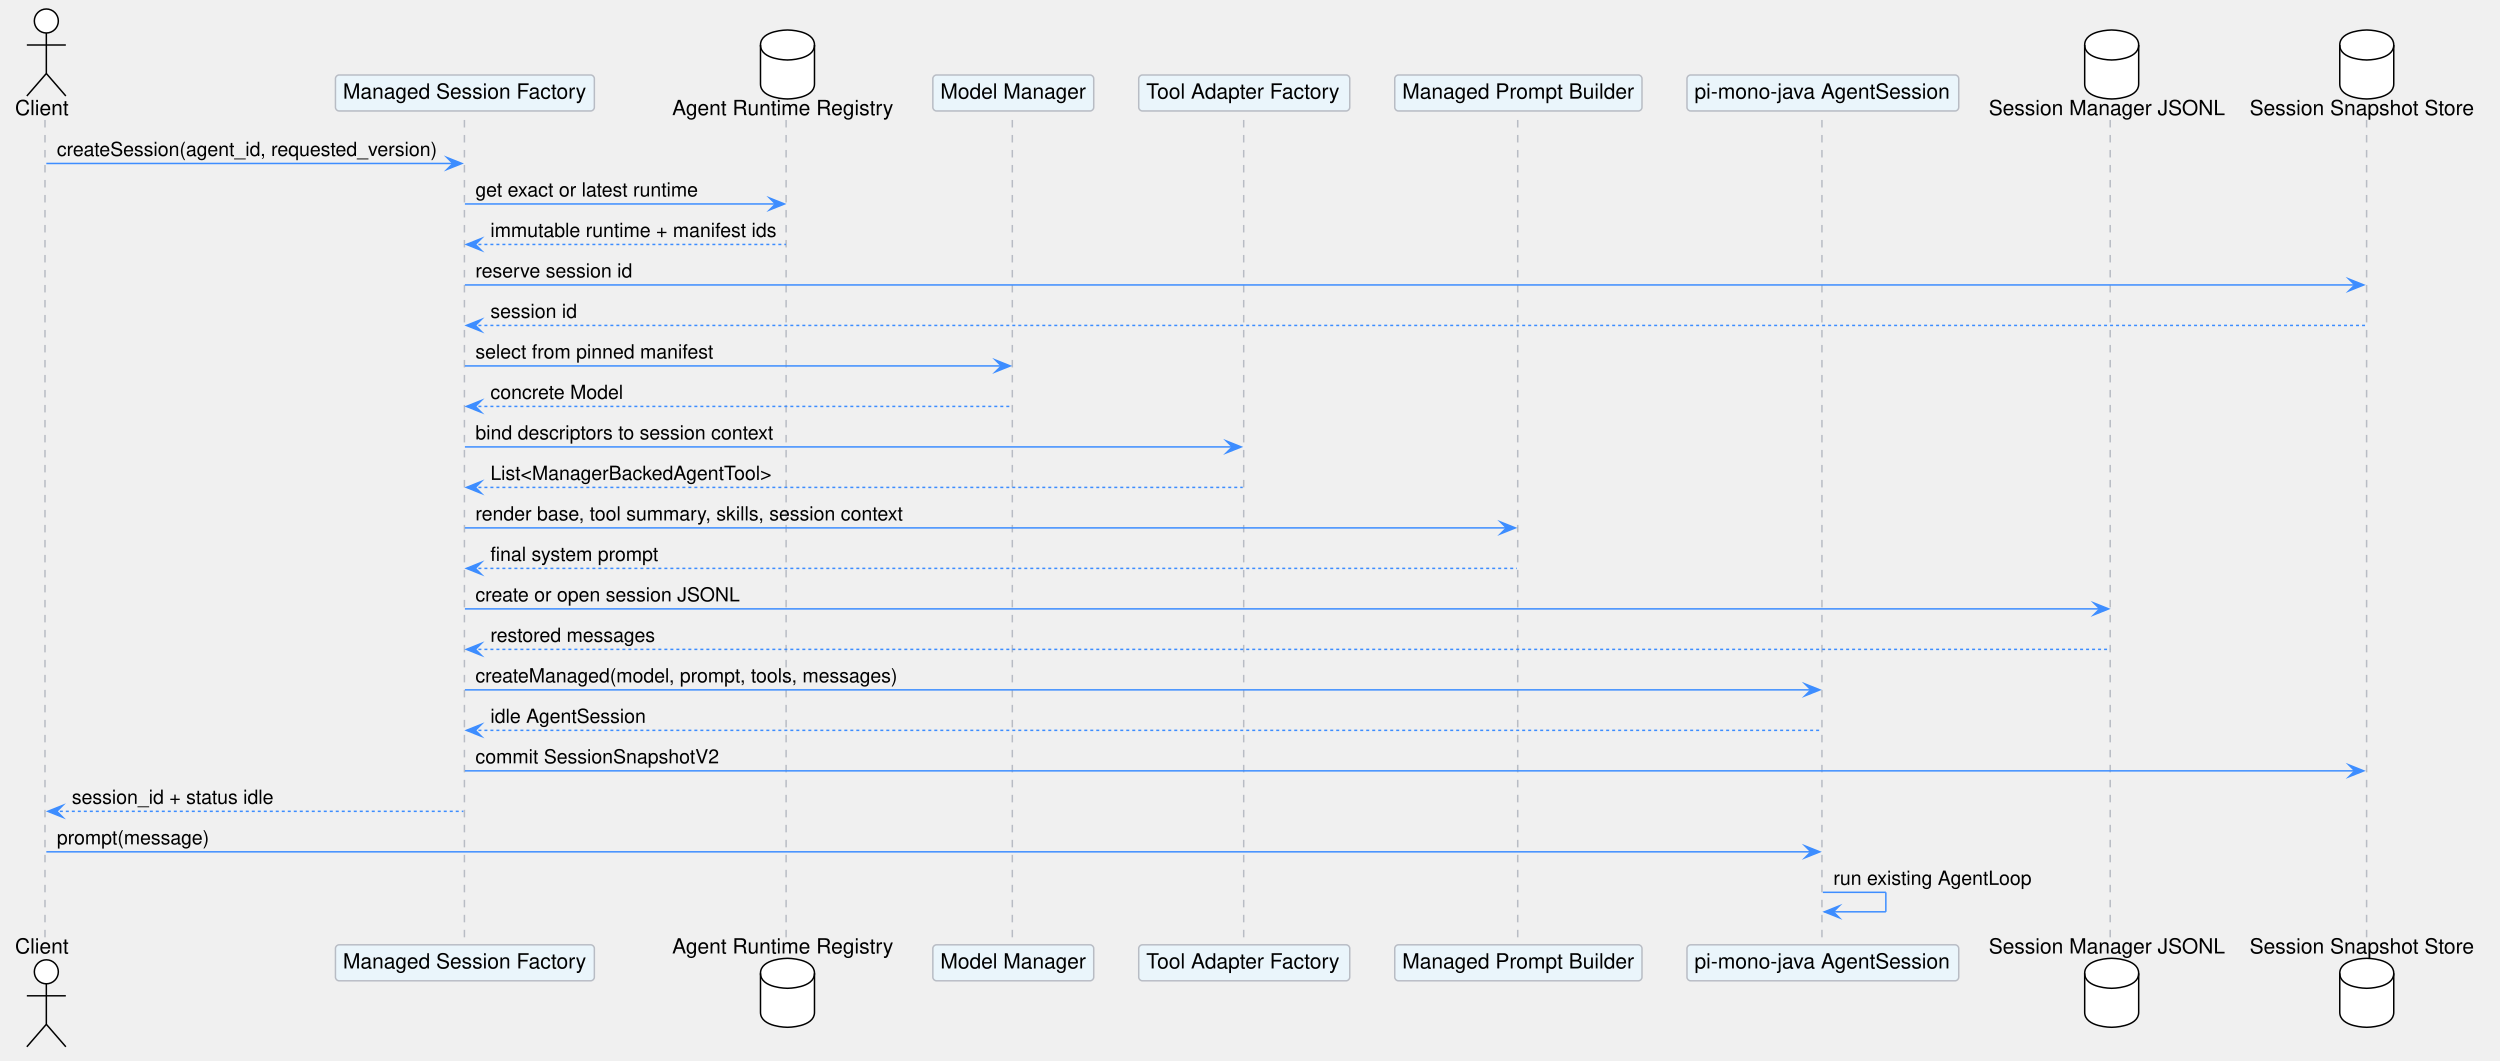
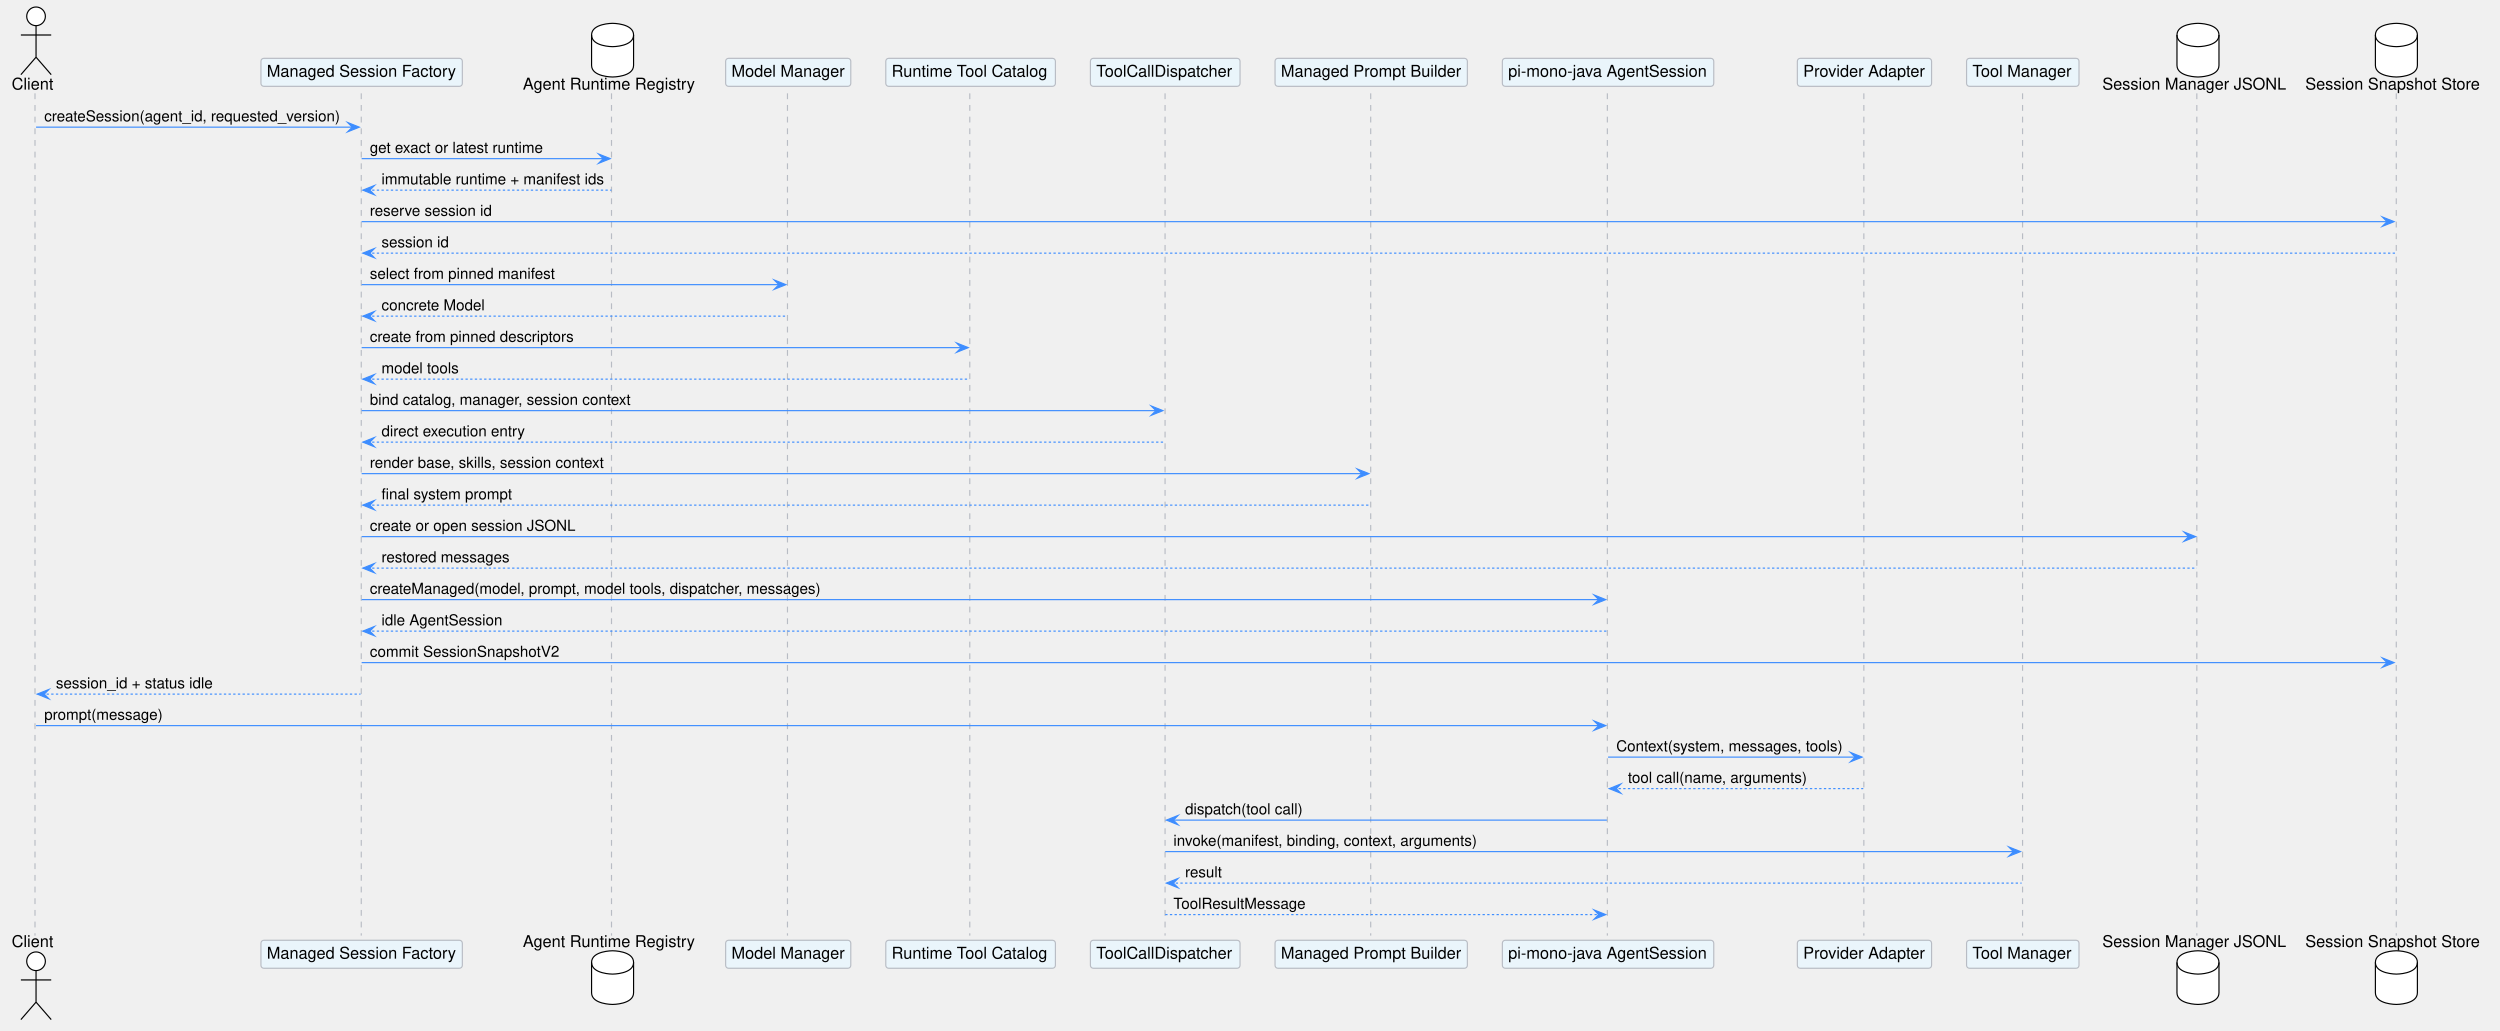
- <svg xmlns="http://www.w3.org/2000/svg" contentStyleType="text/css" data-diagram-type="SEQUENCE" height="707px" preserveAspectRatio="none" style="width:1667px;height:707px;background:#FFFFFF;" version="1.1" viewBox="0 0 1667 707" width="1667px" zoomAndPan="magnify">
+ <svg xmlns="http://www.w3.org/2000/svg" contentStyleType="text/css" data-diagram-type="SEQUENCE" height="883px" preserveAspectRatio="none" style="width:2143px;height:883px;background:#FFFFFF;" version="1.1" viewBox="0 0 2143 883" width="2143px" zoomAndPan="magnify">
  <defs />
  <g>
-     <g class="participant-lifeline" data-entity-uid="part1" data-qualified-name="Client" data-source-line="168" id="part1-lifeline">
-       <g>
-         <rect fill="#000000" fill-opacity="0" height="546" width="8" x="26.896" y="80" />
-         <line style="stroke:#B8BCC4;stroke-width:1;stroke-dasharray:5,5;" x1="30" x2="30" y1="80" y2="626" />
-       </g>
-     </g>
-     <g class="participant-lifeline" data-entity-uid="part2" data-qualified-name="Factory" data-source-line="169" id="part2-lifeline">
-       <g>
-         <rect fill="#000000" fill-opacity="0" height="546" width="8" x="305.996" y="80" />
-         <line style="stroke:#B8BCC4;stroke-width:1;stroke-dasharray:5,5;" x1="309.676" x2="309.676" y1="80" y2="626" />
-       </g>
-     </g>
-     <g class="participant-lifeline" data-entity-uid="part3" data-qualified-name="Registry" data-source-line="170" id="part3-lifeline">
-       <g>
-         <rect fill="#000000" fill-opacity="0" height="546" width="8" x="521.099" y="80" />
-         <line style="stroke:#B8BCC4;stroke-width:1;stroke-dasharray:5,5;" x1="524.178" x2="524.178" y1="80" y2="626" />
-       </g>
-     </g>
-     <g class="participant-lifeline" data-entity-uid="part4" data-qualified-name="ModelManager" data-source-line="171" id="part4-lifeline">
-       <g>
-         <rect fill="#000000" fill-opacity="0" height="546" width="8" x="671.657" y="80" />
-         <line style="stroke:#B8BCC4;stroke-width:1;stroke-dasharray:5,5;" x1="675.019" x2="675.019" y1="80" y2="626" />
-       </g>
-     </g>
-     <g class="participant-lifeline" data-entity-uid="part5" data-qualified-name="ToolFactory" data-source-line="172" id="part5-lifeline">
-       <g>
-         <rect fill="#000000" fill-opacity="0" height="546" width="8" x="825.656" y="80" />
-         <line style="stroke:#B8BCC4;stroke-width:1;stroke-dasharray:5,5;" x1="829.294" x2="829.294" y1="80" y2="626" />
-       </g>
-     </g>
-     <g class="participant-lifeline" data-entity-uid="part6" data-qualified-name="Prompt" data-source-line="173" id="part6-lifeline">
-       <g>
-         <rect fill="#000000" fill-opacity="0" height="546" width="8" x="1008.449" y="80" />
-         <line style="stroke:#B8BCC4;stroke-width:1;stroke-dasharray:5,5;" x1="1012.018" x2="1012.018" y1="80" y2="626" />
-       </g>
-     </g>
-     <g class="participant-lifeline" data-entity-uid="part7" data-qualified-name="JavaSession" data-source-line="174" id="part7-lifeline">
-       <g>
-         <rect fill="#000000" fill-opacity="0" height="546" width="8" x="1211.482" y="80" />
-         <line style="stroke:#B8BCC4;stroke-width:1;stroke-dasharray:5,5;" x1="1214.879" x2="1214.879" y1="80" y2="626" />
-       </g>
-     </g>
-     <g class="participant-lifeline" data-entity-uid="part8" data-qualified-name="History" data-source-line="175" id="part8-lifeline">
-       <g>
-         <rect fill="#000000" fill-opacity="0" height="546" width="8" x="1404.068" y="80" />
-         <line style="stroke:#B8BCC4;stroke-width:1;stroke-dasharray:5,5;" x1="1407.085" x2="1407.085" y1="80" y2="626" />
-       </g>
-     </g>
-     <g class="participant-lifeline" data-entity-uid="part9" data-qualified-name="Store" data-source-line="176" id="part9-lifeline">
-       <g>
-         <rect fill="#000000" fill-opacity="0" height="546" width="8" x="1574.153" y="80" />
-         <line style="stroke:#B8BCC4;stroke-width:1;stroke-dasharray:5,5;" x1="1578.05" x2="1578.05" y1="80" y2="626" />
-       </g>
-     </g>
-     <g class="participant participant-head" data-entity-uid="part1" data-qualified-name="Client" data-source-line="168" id="part1-head">
+     <g class="participant-lifeline" data-entity-uid="part1" data-qualified-name="Client" data-source-line="181" id="part1-lifeline">
+       <g>
+         <rect fill="#000000" fill-opacity="0" height="722" width="8" x="26.896" y="80" />
+         <line style="stroke:#B8BCC4;stroke-width:1;stroke-dasharray:5,5;" x1="30" x2="30" y1="80" y2="802" />
+       </g>
+     </g>
+     <g class="participant-lifeline" data-entity-uid="part2" data-qualified-name="Factory" data-source-line="182" id="part2-lifeline">
+       <g>
+         <rect fill="#000000" fill-opacity="0" height="722" width="8" x="305.996" y="80" />
+         <line style="stroke:#B8BCC4;stroke-width:1;stroke-dasharray:5,5;" x1="309.676" x2="309.676" y1="80" y2="802" />
+       </g>
+     </g>
+     <g class="participant-lifeline" data-entity-uid="part3" data-qualified-name="Registry" data-source-line="183" id="part3-lifeline">
+       <g>
+         <rect fill="#000000" fill-opacity="0" height="722" width="8" x="521.099" y="80" />
+         <line style="stroke:#B8BCC4;stroke-width:1;stroke-dasharray:5,5;" x1="524.178" x2="524.178" y1="80" y2="802" />
+       </g>
+     </g>
+     <g class="participant-lifeline" data-entity-uid="part4" data-qualified-name="ModelManager" data-source-line="184" id="part4-lifeline">
+       <g>
+         <rect fill="#000000" fill-opacity="0" height="722" width="8" x="671.657" y="80" />
+         <line style="stroke:#B8BCC4;stroke-width:1;stroke-dasharray:5,5;" x1="675.019" x2="675.019" y1="80" y2="802" />
+       </g>
+     </g>
+     <g class="participant-lifeline" data-entity-uid="part5" data-qualified-name="ToolCatalog" data-source-line="185" id="part5-lifeline">
+       <g>
+         <rect fill="#000000" fill-opacity="0" height="722" width="8" x="827.994" y="80" />
+         <line style="stroke:#B8BCC4;stroke-width:1;stroke-dasharray:5,5;" x1="831.294" x2="831.294" y1="80" y2="802" />
+       </g>
+     </g>
+     <g class="participant-lifeline" data-entity-uid="part6" data-qualified-name="Dispatcher" data-source-line="186" id="part6-lifeline">
+       <g>
+         <rect fill="#000000" fill-opacity="0" height="722" width="8" x="994.828" y="80" />
+         <line style="stroke:#B8BCC4;stroke-width:1;stroke-dasharray:5,5;" x1="998.694" x2="998.694" y1="80" y2="802" />
+       </g>
+     </g>
+     <g class="participant-lifeline" data-entity-uid="part7" data-qualified-name="Prompt" data-source-line="187" id="part7-lifeline">
+       <g>
+         <rect fill="#000000" fill-opacity="0" height="722" width="8" x="1171.393" y="80" />
+         <line style="stroke:#B8BCC4;stroke-width:1;stroke-dasharray:5,5;" x1="1174.962" x2="1174.962" y1="80" y2="802" />
+       </g>
+     </g>
+     <g class="participant-lifeline" data-entity-uid="part8" data-qualified-name="JavaSession" data-source-line="188" id="part8-lifeline">
+       <g>
+         <rect fill="#000000" fill-opacity="0" height="722" width="8" x="1374.427" y="80" />
+         <line style="stroke:#B8BCC4;stroke-width:1;stroke-dasharray:5,5;" x1="1377.824" x2="1377.824" y1="80" y2="802" />
+       </g>
+     </g>
+     <g class="participant-lifeline" data-entity-uid="part9" data-qualified-name="Provider" data-source-line="189" id="part9-lifeline">
+       <g>
+         <rect fill="#000000" fill-opacity="0" height="722" width="8" x="1594.214" y="80" />
+         <line style="stroke:#B8BCC4;stroke-width:1;stroke-dasharray:5,5;" x1="1597.687" x2="1597.687" y1="80" y2="802" />
+       </g>
+     </g>
+     <g class="participant-lifeline" data-entity-uid="part10" data-qualified-name="ToolManager" data-source-line="190" id="part10-lifeline">
+       <g>
+         <rect fill="#000000" fill-opacity="0" height="722" width="8" x="1729.931" y="80" />
+         <line style="stroke:#B8BCC4;stroke-width:1;stroke-dasharray:5,5;" x1="1733.741" x2="1733.741" y1="80" y2="802" />
+       </g>
+     </g>
+     <g class="participant-lifeline" data-entity-uid="part11" data-qualified-name="History" data-source-line="191" id="part11-lifeline">
+       <g>
+         <rect fill="#000000" fill-opacity="0" height="722" width="8" x="1880.102" y="80" />
+         <line style="stroke:#B8BCC4;stroke-width:1;stroke-dasharray:5,5;" x1="1883.12" x2="1883.12" y1="80" y2="802" />
+       </g>
+     </g>
+     <g class="participant-lifeline" data-entity-uid="part12" data-qualified-name="Store" data-source-line="192" id="part12-lifeline">
+       <g>
+         <rect fill="#000000" fill-opacity="0" height="722" width="8" x="2050.188" y="80" />
+         <line style="stroke:#B8BCC4;stroke-width:1;stroke-dasharray:5,5;" x1="2054.085" x2="2054.085" y1="80" y2="802" />
+       </g>
+     </g>
+     <g class="participant participant-head" data-entity-uid="part1" data-qualified-name="Client" data-source-line="181" id="part1-head">
      <text fill="#000000" font-family="Helvetica" font-size="14" lengthAdjust="spacing" textLength="35.793" x="10" y="76.78">Client</text>
      <ellipse cx="30.896" cy="14" fill="#FFFFFF" rx="8" ry="8" style="stroke:#000000;stroke-width:1;" />
      <path d="M30.896,22 L30.896,49 M17.896,30 L43.897,30 M30.896,49 L17.896,64 M30.896,49 L43.897,64" fill="none" style="stroke:#000000;stroke-width:1;" />
    </g>
-     <g class="participant participant-tail" data-entity-uid="part1" data-qualified-name="Client" data-source-line="168" id="part1-tail">
-       <text fill="#000000" font-family="Helvetica" font-size="14" lengthAdjust="spacing" textLength="35.793" x="10" y="635.78">Client</text>
-       <ellipse cx="30.896" cy="648" fill="#FFFFFF" rx="8" ry="8" style="stroke:#000000;stroke-width:1;" />
-       <path d="M30.896,656 L30.896,683 M17.896,664 L43.897,664 M30.896,683 L17.896,698 M30.896,683 L43.897,698" fill="none" style="stroke:#000000;stroke-width:1;" />
-     </g>
-     <g class="participant participant-head" data-entity-uid="part2" data-qualified-name="Factory" data-source-line="169" id="part2-head">
+     <g class="participant participant-tail" data-entity-uid="part1" data-qualified-name="Client" data-source-line="181" id="part1-tail">
+       <text fill="#000000" font-family="Helvetica" font-size="14" lengthAdjust="spacing" textLength="35.793" x="10" y="811.78">Client</text>
+       <ellipse cx="30.896" cy="824" fill="#FFFFFF" rx="8" ry="8" style="stroke:#000000;stroke-width:1;" />
+       <path d="M30.896,832 L30.896,859 M17.896,840 L43.897,840 M30.896,859 L17.896,874 M30.896,859 L43.897,874" fill="none" style="stroke:#000000;stroke-width:1;" />
+     </g>
+     <g class="participant participant-head" data-entity-uid="part2" data-qualified-name="Factory" data-source-line="182" id="part2-head">
      <rect fill="#EAF5FB" height="24" rx="2.5" ry="2.5" style="stroke:#B8BCC4;stroke-width:1;" width="172.641" x="223.676" y="50" />
      <text fill="#000000" font-family="Helvetica" font-size="14" lengthAdjust="spacing" textLength="162.641" x="228.676" y="65.78">Managed Session Factory</text>
    </g>
-     <g class="participant participant-tail" data-entity-uid="part2" data-qualified-name="Factory" data-source-line="169" id="part2-tail">
-       <rect fill="#EAF5FB" height="24" rx="2.5" ry="2.5" style="stroke:#B8BCC4;stroke-width:1;" width="172.641" x="223.676" y="630" />
-       <text fill="#000000" font-family="Helvetica" font-size="14" lengthAdjust="spacing" textLength="162.641" x="228.676" y="645.78">Managed Session Factory</text>
-     </g>
-     <g class="participant participant-head" data-entity-uid="part3" data-qualified-name="Registry" data-source-line="170" id="part3-head">
+     <g class="participant participant-tail" data-entity-uid="part2" data-qualified-name="Factory" data-source-line="182" id="part2-tail">
+       <rect fill="#EAF5FB" height="24" rx="2.5" ry="2.5" style="stroke:#B8BCC4;stroke-width:1;" width="172.641" x="223.676" y="806" />
+       <text fill="#000000" font-family="Helvetica" font-size="14" lengthAdjust="spacing" textLength="162.641" x="228.676" y="821.78">Managed Session Factory</text>
+     </g>
+     <g class="participant participant-head" data-entity-uid="part3" data-qualified-name="Registry" data-source-line="183" id="part3-head">
      <text fill="#000000" font-family="Helvetica" font-size="14" lengthAdjust="spacing" textLength="147.841" x="448.178" y="76.78">Agent Runtime Registry</text>
      <path d="M507.099,30 C507.099,20 525.099,20 525.099,20 C525.099,20 543.099,20 543.099,30 L543.099,56 C543.099,66 525.099,66 525.099,66 C525.099,66 507.099,66 507.099,56 L507.099,30" fill="#FFFFFF" style="stroke:#000000;stroke-width:1;" />
      <path d="M507.099,30 C507.099,40 525.099,40 525.099,40 C525.099,40 543.099,40 543.099,30" fill="none" style="stroke:#000000;stroke-width:1;" />
    </g>
-     <g class="participant participant-tail" data-entity-uid="part3" data-qualified-name="Registry" data-source-line="170" id="part3-tail">
-       <text fill="#000000" font-family="Helvetica" font-size="14" lengthAdjust="spacing" textLength="147.841" x="448.178" y="635.78">Agent Runtime Registry</text>
-       <path d="M507.099,649 C507.099,639 525.099,639 525.099,639 C525.099,639 543.099,639 543.099,649 L543.099,675 C543.099,685 525.099,685 525.099,685 C525.099,685 507.099,685 507.099,675 L507.099,649" fill="#FFFFFF" style="stroke:#000000;stroke-width:1;" />
-       <path d="M507.099,649 C507.099,659 525.099,659 525.099,659 C525.099,659 543.099,659 543.099,649" fill="none" style="stroke:#000000;stroke-width:1;" />
-     </g>
-     <g class="participant participant-head" data-entity-uid="part4" data-qualified-name="ModelManager" data-source-line="171" id="part4-head">
+     <g class="participant participant-tail" data-entity-uid="part3" data-qualified-name="Registry" data-source-line="183" id="part3-tail">
+       <text fill="#000000" font-family="Helvetica" font-size="14" lengthAdjust="spacing" textLength="147.841" x="448.178" y="811.78">Agent Runtime Registry</text>
+       <path d="M507.099,825 C507.099,815 525.099,815 525.099,815 C525.099,815 543.099,815 543.099,825 L543.099,851 C543.099,861 525.099,861 525.099,861 C525.099,861 507.099,861 507.099,851 L507.099,825" fill="#FFFFFF" style="stroke:#000000;stroke-width:1;" />
+       <path d="M507.099,825 C507.099,835 525.099,835 525.099,835 C525.099,835 543.099,835 543.099,825" fill="none" style="stroke:#000000;stroke-width:1;" />
+     </g>
+     <g class="participant participant-head" data-entity-uid="part4" data-qualified-name="ModelManager" data-source-line="184" id="part4-head">
      <rect fill="#EAF5FB" height="24" rx="2.5" ry="2.5" style="stroke:#B8BCC4;stroke-width:1;" width="107.275" x="622.019" y="50" />
      <text fill="#000000" font-family="Helvetica" font-size="14" lengthAdjust="spacing" textLength="97.275" x="627.019" y="65.78">Model Manager</text>
    </g>
-     <g class="participant participant-tail" data-entity-uid="part4" data-qualified-name="ModelManager" data-source-line="171" id="part4-tail">
-       <rect fill="#EAF5FB" height="24" rx="2.5" ry="2.5" style="stroke:#B8BCC4;stroke-width:1;" width="107.275" x="622.019" y="630" />
-       <text fill="#000000" font-family="Helvetica" font-size="14" lengthAdjust="spacing" textLength="97.275" x="627.019" y="645.78">Model Manager</text>
-     </g>
-     <g class="participant participant-head" data-entity-uid="part5" data-qualified-name="ToolFactory" data-source-line="172" id="part5-head">
-       <rect fill="#EAF5FB" height="24" rx="2.5" ry="2.5" style="stroke:#B8BCC4;stroke-width:1;" width="140.724" x="759.294" y="50" />
-       <text fill="#000000" font-family="Helvetica" font-size="14" lengthAdjust="spacing" textLength="130.724" x="764.294" y="65.78">Tool Adapter Factory</text>
-     </g>
-     <g class="participant participant-tail" data-entity-uid="part5" data-qualified-name="ToolFactory" data-source-line="172" id="part5-tail">
-       <rect fill="#EAF5FB" height="24" rx="2.5" ry="2.5" style="stroke:#B8BCC4;stroke-width:1;" width="140.724" x="759.294" y="630" />
-       <text fill="#000000" font-family="Helvetica" font-size="14" lengthAdjust="spacing" textLength="130.724" x="764.294" y="645.78">Tool Adapter Factory</text>
-     </g>
-     <g class="participant participant-head" data-entity-uid="part6" data-qualified-name="Prompt" data-source-line="173" id="part6-head">
-       <rect fill="#EAF5FB" height="24" rx="2.5" ry="2.5" style="stroke:#B8BCC4;stroke-width:1;" width="164.861" x="930.018" y="50" />
-       <text fill="#000000" font-family="Helvetica" font-size="14" lengthAdjust="spacing" textLength="154.861" x="935.018" y="65.78">Managed Prompt Builder</text>
-     </g>
-     <g class="participant participant-tail" data-entity-uid="part6" data-qualified-name="Prompt" data-source-line="173" id="part6-tail">
-       <rect fill="#EAF5FB" height="24" rx="2.5" ry="2.5" style="stroke:#B8BCC4;stroke-width:1;" width="164.861" x="930.018" y="630" />
-       <text fill="#000000" font-family="Helvetica" font-size="14" lengthAdjust="spacing" textLength="154.861" x="935.018" y="645.78">Managed Prompt Builder</text>
-     </g>
-     <g class="participant participant-head" data-entity-uid="part7" data-qualified-name="JavaSession" data-source-line="174" id="part7-head">
-       <rect fill="#EAF5FB" height="24" rx="2.5" ry="2.5" style="stroke:#B8BCC4;stroke-width:1;" width="181.206" x="1124.879" y="50" />
-       <text fill="#000000" font-family="Helvetica" font-size="14" lengthAdjust="spacing" textLength="171.206" x="1129.879" y="65.78">pi-mono-java AgentSession</text>
-     </g>
-     <g class="participant participant-tail" data-entity-uid="part7" data-qualified-name="JavaSession" data-source-line="174" id="part7-tail">
-       <rect fill="#EAF5FB" height="24" rx="2.5" ry="2.5" style="stroke:#B8BCC4;stroke-width:1;" width="181.206" x="1124.879" y="630" />
-       <text fill="#000000" font-family="Helvetica" font-size="14" lengthAdjust="spacing" textLength="171.206" x="1129.879" y="645.78">pi-mono-java AgentSession</text>
-     </g>
-     <g class="participant participant-head" data-entity-uid="part8" data-qualified-name="History" data-source-line="175" id="part8-head">
-       <text fill="#000000" font-family="Helvetica" font-size="14" lengthAdjust="spacing" textLength="157.965" x="1326.085" y="76.78">Session Manager JSONL</text>
-       <path d="M1390.068,30 C1390.068,20 1408.068,20 1408.068,20 C1408.068,20 1426.068,20 1426.068,30 L1426.068,56 C1426.068,66 1408.068,66 1408.068,66 C1408.068,66 1390.068,66 1390.068,56 L1390.068,30" fill="#FFFFFF" style="stroke:#000000;stroke-width:1;" />
-       <path d="M1390.068,30 C1390.068,40 1408.068,40 1408.068,40 C1408.068,40 1426.068,40 1426.068,30" fill="none" style="stroke:#000000;stroke-width:1;" />
-     </g>
-     <g class="participant participant-tail" data-entity-uid="part8" data-qualified-name="History" data-source-line="175" id="part8-tail">
-       <text fill="#000000" font-family="Helvetica" font-size="14" lengthAdjust="spacing" textLength="157.965" x="1326.085" y="635.78">Session Manager JSONL</text>
-       <path d="M1390.068,649 C1390.068,639 1408.068,639 1408.068,639 C1408.068,639 1426.068,639 1426.068,649 L1426.068,675 C1426.068,685 1408.068,685 1408.068,685 C1408.068,685 1390.068,685 1390.068,675 L1390.068,649" fill="#FFFFFF" style="stroke:#000000;stroke-width:1;" />
-       <path d="M1390.068,649 C1390.068,659 1408.068,659 1408.068,659 C1408.068,659 1426.068,659 1426.068,649" fill="none" style="stroke:#000000;stroke-width:1;" />
-     </g>
-     <g class="participant participant-head" data-entity-uid="part9" data-qualified-name="Store" data-source-line="176" id="part9-head">
-       <text fill="#000000" font-family="Helvetica" font-size="14" lengthAdjust="spacing" textLength="150.206" x="1500.05" y="76.78">Session Snapshot Store</text>
-       <path d="M1560.153,30 C1560.153,20 1578.153,20 1578.153,20 C1578.153,20 1596.153,20 1596.153,30 L1596.153,56 C1596.153,66 1578.153,66 1578.153,66 C1578.153,66 1560.153,66 1560.153,56 L1560.153,30" fill="#FFFFFF" style="stroke:#000000;stroke-width:1;" />
-       <path d="M1560.153,30 C1560.153,40 1578.153,40 1578.153,40 C1578.153,40 1596.153,40 1596.153,30" fill="none" style="stroke:#000000;stroke-width:1;" />
-     </g>
-     <g class="participant participant-tail" data-entity-uid="part9" data-qualified-name="Store" data-source-line="176" id="part9-tail">
-       <text fill="#000000" font-family="Helvetica" font-size="14" lengthAdjust="spacing" textLength="150.206" x="1500.05" y="635.78">Session Snapshot Store</text>
-       <path d="M1560.153,649 C1560.153,639 1578.153,639 1578.153,639 C1578.153,639 1596.153,639 1596.153,649 L1596.153,675 C1596.153,685 1578.153,685 1578.153,685 C1578.153,685 1560.153,685 1560.153,675 L1560.153,649" fill="#FFFFFF" style="stroke:#000000;stroke-width:1;" />
-       <path d="M1560.153,649 C1560.153,659 1578.153,659 1578.153,659 C1578.153,659 1596.153,659 1596.153,649" fill="none" style="stroke:#000000;stroke-width:1;" />
-     </g>
-     <g class="message" data-entity-1="part1" data-entity-2="part2" data-source-line="178" id="msg1">
+     <g class="participant participant-tail" data-entity-uid="part4" data-qualified-name="ModelManager" data-source-line="184" id="part4-tail">
+       <rect fill="#EAF5FB" height="24" rx="2.5" ry="2.5" style="stroke:#B8BCC4;stroke-width:1;" width="107.275" x="622.019" y="806" />
+       <text fill="#000000" font-family="Helvetica" font-size="14" lengthAdjust="spacing" textLength="97.275" x="627.019" y="821.78">Model Manager</text>
+     </g>
+     <g class="participant participant-head" data-entity-uid="part5" data-qualified-name="ToolCatalog" data-source-line="185" id="part5-head">
+       <rect fill="#EAF5FB" height="24" rx="2.5" ry="2.5" style="stroke:#B8BCC4;stroke-width:1;" width="145.399" x="759.294" y="50" />
+       <text fill="#000000" font-family="Helvetica" font-size="14" lengthAdjust="spacing" textLength="135.399" x="764.294" y="65.78">Runtime Tool Catalog</text>
+     </g>
+     <g class="participant participant-tail" data-entity-uid="part5" data-qualified-name="ToolCatalog" data-source-line="185" id="part5-tail">
+       <rect fill="#EAF5FB" height="24" rx="2.5" ry="2.5" style="stroke:#B8BCC4;stroke-width:1;" width="145.399" x="759.294" y="806" />
+       <text fill="#000000" font-family="Helvetica" font-size="14" lengthAdjust="spacing" textLength="135.399" x="764.294" y="821.78">Runtime Tool Catalog</text>
+     </g>
+     <g class="participant participant-head" data-entity-uid="part6" data-qualified-name="Dispatcher" data-source-line="186" id="part6-head">
+       <rect fill="#EAF5FB" height="24" rx="2.5" ry="2.5" style="stroke:#B8BCC4;stroke-width:1;" width="128.269" x="934.694" y="50" />
+       <text fill="#000000" font-family="Helvetica" font-size="14" lengthAdjust="spacing" textLength="118.269" x="939.694" y="65.78">ToolCallDispatcher</text>
+     </g>
+     <g class="participant participant-tail" data-entity-uid="part6" data-qualified-name="Dispatcher" data-source-line="186" id="part6-tail">
+       <rect fill="#EAF5FB" height="24" rx="2.5" ry="2.5" style="stroke:#B8BCC4;stroke-width:1;" width="128.269" x="934.694" y="806" />
+       <text fill="#000000" font-family="Helvetica" font-size="14" lengthAdjust="spacing" textLength="118.269" x="939.694" y="821.78">ToolCallDispatcher</text>
+     </g>
+     <g class="participant participant-head" data-entity-uid="part7" data-qualified-name="Prompt" data-source-line="187" id="part7-head">
+       <rect fill="#EAF5FB" height="24" rx="2.5" ry="2.5" style="stroke:#B8BCC4;stroke-width:1;" width="164.861" x="1092.962" y="50" />
+       <text fill="#000000" font-family="Helvetica" font-size="14" lengthAdjust="spacing" textLength="154.861" x="1097.962" y="65.78">Managed Prompt Builder</text>
+     </g>
+     <g class="participant participant-tail" data-entity-uid="part7" data-qualified-name="Prompt" data-source-line="187" id="part7-tail">
+       <rect fill="#EAF5FB" height="24" rx="2.5" ry="2.5" style="stroke:#B8BCC4;stroke-width:1;" width="164.861" x="1092.962" y="806" />
+       <text fill="#000000" font-family="Helvetica" font-size="14" lengthAdjust="spacing" textLength="154.861" x="1097.962" y="821.78">Managed Prompt Builder</text>
+     </g>
+     <g class="participant participant-head" data-entity-uid="part8" data-qualified-name="JavaSession" data-source-line="188" id="part8-head">
+       <rect fill="#EAF5FB" height="24" rx="2.5" ry="2.5" style="stroke:#B8BCC4;stroke-width:1;" width="181.206" x="1287.824" y="50" />
+       <text fill="#000000" font-family="Helvetica" font-size="14" lengthAdjust="spacing" textLength="171.206" x="1292.824" y="65.78">pi-mono-java AgentSession</text>
+     </g>
+     <g class="participant participant-tail" data-entity-uid="part8" data-qualified-name="JavaSession" data-source-line="188" id="part8-tail">
+       <rect fill="#EAF5FB" height="24" rx="2.5" ry="2.5" style="stroke:#B8BCC4;stroke-width:1;" width="181.206" x="1287.824" y="806" />
+       <text fill="#000000" font-family="Helvetica" font-size="14" lengthAdjust="spacing" textLength="171.206" x="1292.824" y="821.78">pi-mono-java AgentSession</text>
+     </g>
+     <g class="participant participant-head" data-entity-uid="part9" data-qualified-name="Provider" data-source-line="189" id="part9-head">
+       <rect fill="#EAF5FB" height="24" rx="2.5" ry="2.5" style="stroke:#B8BCC4;stroke-width:1;" width="115.055" x="1540.687" y="50" />
+       <text fill="#000000" font-family="Helvetica" font-size="14" lengthAdjust="spacing" textLength="105.055" x="1545.687" y="65.78">Provider Adapter</text>
+     </g>
+     <g class="participant participant-tail" data-entity-uid="part9" data-qualified-name="Provider" data-source-line="189" id="part9-tail">
+       <rect fill="#EAF5FB" height="24" rx="2.5" ry="2.5" style="stroke:#B8BCC4;stroke-width:1;" width="115.055" x="1540.687" y="806" />
+       <text fill="#000000" font-family="Helvetica" font-size="14" lengthAdjust="spacing" textLength="105.055" x="1545.687" y="821.78">Provider Adapter</text>
+     </g>
+     <g class="participant participant-head" data-entity-uid="part10" data-qualified-name="ToolManager" data-source-line="190" id="part10-head">
+       <rect fill="#EAF5FB" height="24" rx="2.5" ry="2.5" style="stroke:#B8BCC4;stroke-width:1;" width="96.379" x="1685.741" y="50" />
+       <text fill="#000000" font-family="Helvetica" font-size="14" lengthAdjust="spacing" textLength="86.379" x="1690.741" y="65.78">Tool Manager</text>
+     </g>
+     <g class="participant participant-tail" data-entity-uid="part10" data-qualified-name="ToolManager" data-source-line="190" id="part10-tail">
+       <rect fill="#EAF5FB" height="24" rx="2.5" ry="2.5" style="stroke:#B8BCC4;stroke-width:1;" width="96.379" x="1685.741" y="806" />
+       <text fill="#000000" font-family="Helvetica" font-size="14" lengthAdjust="spacing" textLength="86.379" x="1690.741" y="821.78">Tool Manager</text>
+     </g>
+     <g class="participant participant-head" data-entity-uid="part11" data-qualified-name="History" data-source-line="191" id="part11-head">
+       <text fill="#000000" font-family="Helvetica" font-size="14" lengthAdjust="spacing" textLength="157.965" x="1802.12" y="76.78">Session Manager JSONL</text>
+       <path d="M1866.102,30 C1866.102,20 1884.102,20 1884.102,20 C1884.102,20 1902.102,20 1902.102,30 L1902.102,56 C1902.102,66 1884.102,66 1884.102,66 C1884.102,66 1866.102,66 1866.102,56 L1866.102,30" fill="#FFFFFF" style="stroke:#000000;stroke-width:1;" />
+       <path d="M1866.102,30 C1866.102,40 1884.102,40 1884.102,40 C1884.102,40 1902.102,40 1902.102,30" fill="none" style="stroke:#000000;stroke-width:1;" />
+     </g>
+     <g class="participant participant-tail" data-entity-uid="part11" data-qualified-name="History" data-source-line="191" id="part11-tail">
+       <text fill="#000000" font-family="Helvetica" font-size="14" lengthAdjust="spacing" textLength="157.965" x="1802.12" y="811.78">Session Manager JSONL</text>
+       <path d="M1866.102,825 C1866.102,815 1884.102,815 1884.102,815 C1884.102,815 1902.102,815 1902.102,825 L1902.102,851 C1902.102,861 1884.102,861 1884.102,861 C1884.102,861 1866.102,861 1866.102,851 L1866.102,825" fill="#FFFFFF" style="stroke:#000000;stroke-width:1;" />
+       <path d="M1866.102,825 C1866.102,835 1884.102,835 1884.102,835 C1884.102,835 1902.102,835 1902.102,825" fill="none" style="stroke:#000000;stroke-width:1;" />
+     </g>
+     <g class="participant participant-head" data-entity-uid="part12" data-qualified-name="Store" data-source-line="192" id="part12-head">
+       <text fill="#000000" font-family="Helvetica" font-size="14" lengthAdjust="spacing" textLength="150.206" x="1976.085" y="76.78">Session Snapshot Store</text>
+       <path d="M2036.188,30 C2036.188,20 2054.188,20 2054.188,20 C2054.188,20 2072.188,20 2072.188,30 L2072.188,56 C2072.188,66 2054.188,66 2054.188,66 C2054.188,66 2036.188,66 2036.188,56 L2036.188,30" fill="#FFFFFF" style="stroke:#000000;stroke-width:1;" />
+       <path d="M2036.188,30 C2036.188,40 2054.188,40 2054.188,40 C2054.188,40 2072.188,40 2072.188,30" fill="none" style="stroke:#000000;stroke-width:1;" />
+     </g>
+     <g class="participant participant-tail" data-entity-uid="part12" data-qualified-name="Store" data-source-line="192" id="part12-tail">
+       <text fill="#000000" font-family="Helvetica" font-size="14" lengthAdjust="spacing" textLength="150.206" x="1976.085" y="811.78">Session Snapshot Store</text>
+       <path d="M2036.188,825 C2036.188,815 2054.188,815 2054.188,815 C2054.188,815 2072.188,815 2072.188,825 L2072.188,851 C2072.188,861 2054.188,861 2054.188,861 C2054.188,861 2036.188,861 2036.188,851 L2036.188,825" fill="#FFFFFF" style="stroke:#000000;stroke-width:1;" />
+       <path d="M2036.188,825 C2036.188,835 2054.188,835 2054.188,835 C2054.188,835 2072.188,835 2072.188,825" fill="none" style="stroke:#000000;stroke-width:1;" />
+     </g>
+     <g class="message" data-entity-1="part1" data-entity-2="part2" data-source-line="194" id="msg1">
      <polygon fill="#3D8DFF" points="297.996,105,307.996,109,297.996,113,301.996,109" style="stroke:#3D8DFF;stroke-width:1;stroke-linejoin:miter;stroke-miterlimit:10;" />
      <line style="stroke:#3D8DFF;stroke-width:1;" x1="30.896" x2="303.996" y1="109" y2="109" />
      <text fill="#000000" font-family="Helvetica" font-size="13" lengthAdjust="spacing" textLength="255.1" x="37.897" y="104.01">createSession(agent_id, requested_version)</text>
    </g>
-     <g class="message" data-entity-1="part2" data-entity-2="part3" data-source-line="179" id="msg2">
+     <g class="message" data-entity-1="part2" data-entity-2="part3" data-source-line="195" id="msg2">
      <polygon fill="#3D8DFF" points="513.099,132,523.099,136,513.099,140,517.099,136" style="stroke:#3D8DFF;stroke-width:1;stroke-linejoin:miter;stroke-miterlimit:10;" />
      <line style="stroke:#3D8DFF;stroke-width:1;" x1="309.996" x2="519.099" y1="136" y2="136" />
      <text fill="#000000" font-family="Helvetica" font-size="13" lengthAdjust="spacing" textLength="149.57" x="316.996" y="131.01">get exact or latest runtime</text>
    </g>
-     <g class="message" data-entity-1="part3" data-entity-2="part2" data-source-line="180" id="msg3">
+     <g class="message" data-entity-1="part3" data-entity-2="part2" data-source-line="196" id="msg3">
      <polygon fill="#3D8DFF" points="320.996,159,310.996,163,320.996,167,316.996,163" style="stroke:#3D8DFF;stroke-width:1;stroke-linejoin:miter;stroke-miterlimit:10;" />
      <line style="stroke:#3D8DFF;stroke-width:1;stroke-dasharray:2,2;" x1="314.996" x2="524.099" y1="163" y2="163" />
      <text fill="#000000" font-family="Helvetica" font-size="13" lengthAdjust="spacing" textLength="191.102" x="326.996" y="158.01">immutable runtime + manifest ids</text>
    </g>
-     <g class="message" data-entity-1="part2" data-entity-2="part9" data-source-line="181" id="msg4">
-       <polygon fill="#3D8DFF" points="1566.153,186,1576.153,190,1566.153,194,1570.153,190" style="stroke:#3D8DFF;stroke-width:1;stroke-linejoin:miter;stroke-miterlimit:10;" />
-       <line style="stroke:#3D8DFF;stroke-width:1;" x1="309.996" x2="1572.153" y1="190" y2="190" />
+     <g class="message" data-entity-1="part2" data-entity-2="part12" data-source-line="197" id="msg4">
+       <polygon fill="#3D8DFF" points="2042.188,186,2052.188,190,2042.188,194,2046.188,190" style="stroke:#3D8DFF;stroke-width:1;stroke-linejoin:miter;stroke-miterlimit:10;" />
+       <line style="stroke:#3D8DFF;stroke-width:1;" x1="309.996" x2="2048.188" y1="190" y2="190" />
      <text fill="#000000" font-family="Helvetica" font-size="13" lengthAdjust="spacing" textLength="104.768" x="316.996" y="185.01">reserve session id</text>
    </g>
-     <g class="message" data-entity-1="part9" data-entity-2="part2" data-source-line="182" id="msg5">
+     <g class="message" data-entity-1="part12" data-entity-2="part2" data-source-line="198" id="msg5">
      <polygon fill="#3D8DFF" points="320.996,213,310.996,217,320.996,221,316.996,217" style="stroke:#3D8DFF;stroke-width:1;stroke-linejoin:miter;stroke-miterlimit:10;" />
-       <line style="stroke:#3D8DFF;stroke-width:1;stroke-dasharray:2,2;" x1="314.996" x2="1577.153" y1="217" y2="217" />
+       <line style="stroke:#3D8DFF;stroke-width:1;stroke-dasharray:2,2;" x1="314.996" x2="2053.188" y1="217" y2="217" />
      <text fill="#000000" font-family="Helvetica" font-size="13" lengthAdjust="spacing" textLength="57.808" x="326.996" y="212.01">session id</text>
    </g>
-     <g class="message" data-entity-1="part2" data-entity-2="part4" data-source-line="183" id="msg6">
+     <g class="message" data-entity-1="part2" data-entity-2="part4" data-source-line="199" id="msg6">
      <polygon fill="#3D8DFF" points="663.657,240,673.657,244,663.657,248,667.657,244" style="stroke:#3D8DFF;stroke-width:1;stroke-linejoin:miter;stroke-miterlimit:10;" />
      <line style="stroke:#3D8DFF;stroke-width:1;" x1="309.996" x2="669.657" y1="244" y2="244" />
      <text fill="#000000" font-family="Helvetica" font-size="13" lengthAdjust="spacing" textLength="158.964" x="316.996" y="239.01">select from pinned manifest</text>
    </g>
-     <g class="message" data-entity-1="part4" data-entity-2="part2" data-source-line="184" id="msg7">
+     <g class="message" data-entity-1="part4" data-entity-2="part2" data-source-line="200" id="msg7">
      <polygon fill="#3D8DFF" points="320.996,267,310.996,271,320.996,275,316.996,271" style="stroke:#3D8DFF;stroke-width:1;stroke-linejoin:miter;stroke-miterlimit:10;" />
      <line style="stroke:#3D8DFF;stroke-width:1;stroke-dasharray:2,2;" x1="314.996" x2="674.657" y1="271" y2="271" />
      <text fill="#000000" font-family="Helvetica" font-size="13" lengthAdjust="spacing" textLength="88.88" x="326.996" y="266.01">concrete Model</text>
    </g>
-     <g class="message" data-entity-1="part2" data-entity-2="part5" data-source-line="185" id="msg8">
-       <polygon fill="#3D8DFF" points="817.656,294,827.656,298,817.656,302,821.656,298" style="stroke:#3D8DFF;stroke-width:1;stroke-linejoin:miter;stroke-miterlimit:10;" />
-       <line style="stroke:#3D8DFF;stroke-width:1;" x1="309.996" x2="823.656" y1="298" y2="298" />
-       <text fill="#000000" font-family="Helvetica" font-size="13" lengthAdjust="spacing" textLength="199.437" x="316.996" y="293.01">bind descriptors to session context</text>
-     </g>
-     <g class="message" data-entity-1="part5" data-entity-2="part2" data-source-line="186" id="msg9">
+     <g class="message" data-entity-1="part2" data-entity-2="part5" data-source-line="201" id="msg8">
+       <polygon fill="#3D8DFF" points="819.994,294,829.994,298,819.994,302,823.994,298" style="stroke:#3D8DFF;stroke-width:1;stroke-linejoin:miter;stroke-miterlimit:10;" />
+       <line style="stroke:#3D8DFF;stroke-width:1;" x1="309.996" x2="825.994" y1="298" y2="298" />
+       <text fill="#000000" font-family="Helvetica" font-size="13" lengthAdjust="spacing" textLength="175.583" x="316.996" y="293.01">create from pinned descriptors</text>
+     </g>
+     <g class="message" data-entity-1="part5" data-entity-2="part2" data-source-line="202" id="msg9">
      <polygon fill="#3D8DFF" points="320.996,321,310.996,325,320.996,329,316.996,325" style="stroke:#3D8DFF;stroke-width:1;stroke-linejoin:miter;stroke-miterlimit:10;" />
-       <line style="stroke:#3D8DFF;stroke-width:1;stroke-dasharray:2,2;" x1="314.996" x2="828.656" y1="325" y2="325" />
-       <text fill="#000000" font-family="Helvetica" font-size="13" lengthAdjust="spacing" textLength="189.344" x="326.996" y="320.01">List&lt;ManagerBackedAgentTool&gt;</text>
-     </g>
-     <g class="message" data-entity-1="part2" data-entity-2="part6" data-source-line="187" id="msg10">
-       <polygon fill="#3D8DFF" points="1000.449,348,1010.449,352,1000.449,356,1004.449,352" style="stroke:#3D8DFF;stroke-width:1;stroke-linejoin:miter;stroke-miterlimit:10;" />
-       <line style="stroke:#3D8DFF;stroke-width:1;" x1="309.996" x2="1006.449" y1="352" y2="352" />
-       <text fill="#000000" font-family="Helvetica" font-size="13" lengthAdjust="spacing" textLength="286.838" x="316.996" y="347.01">render base, tool summary, skills, session context</text>
-     </g>
-     <g class="message" data-entity-1="part6" data-entity-2="part2" data-source-line="188" id="msg11">
+       <line style="stroke:#3D8DFF;stroke-width:1;stroke-dasharray:2,2;" x1="314.996" x2="830.994" y1="325" y2="325" />
+       <text fill="#000000" font-family="Helvetica" font-size="13" lengthAdjust="spacing" textLength="66.479" x="326.996" y="320.01">model tools</text>
+     </g>
+     <g class="message" data-entity-1="part2" data-entity-2="part6" data-source-line="203" id="msg10">
+       <polygon fill="#3D8DFF" points="986.828,348,996.828,352,986.828,356,990.828,352" style="stroke:#3D8DFF;stroke-width:1;stroke-linejoin:miter;stroke-miterlimit:10;" />
+       <line style="stroke:#3D8DFF;stroke-width:1;" x1="309.996" x2="992.828" y1="352" y2="352" />
+       <text fill="#000000" font-family="Helvetica" font-size="13" lengthAdjust="spacing" textLength="225.469" x="316.996" y="347.01">bind catalog, manager, session context</text>
+     </g>
+     <g class="message" data-entity-1="part6" data-entity-2="part2" data-source-line="204" id="msg11">
      <polygon fill="#3D8DFF" points="320.996,375,310.996,379,320.996,383,316.996,379" style="stroke:#3D8DFF;stroke-width:1;stroke-linejoin:miter;stroke-miterlimit:10;" />
-       <line style="stroke:#3D8DFF;stroke-width:1;stroke-dasharray:2,2;" x1="314.996" x2="1011.449" y1="379" y2="379" />
-       <text fill="#000000" font-family="Helvetica" font-size="13" lengthAdjust="spacing" textLength="112.703" x="326.996" y="374.01">final system prompt</text>
-     </g>
-     <g class="message" data-entity-1="part2" data-entity-2="part8" data-source-line="189" id="msg12">
-       <polygon fill="#3D8DFF" points="1396.068,402,1406.068,406,1396.068,410,1400.068,406" style="stroke:#3D8DFF;stroke-width:1;stroke-linejoin:miter;stroke-miterlimit:10;" />
-       <line style="stroke:#3D8DFF;stroke-width:1;" x1="309.996" x2="1402.068" y1="406" y2="406" />
-       <text fill="#000000" font-family="Helvetica" font-size="13" lengthAdjust="spacing" textLength="177.036" x="316.996" y="401.01">create or open session JSONL</text>
-     </g>
-     <g class="message" data-entity-1="part8" data-entity-2="part2" data-source-line="190" id="msg13">
+       <line style="stroke:#3D8DFF;stroke-width:1;stroke-dasharray:2,2;" x1="314.996" x2="997.828" y1="379" y2="379" />
+       <text fill="#000000" font-family="Helvetica" font-size="13" lengthAdjust="spacing" textLength="123.564" x="326.996" y="374.01">direct execution entry</text>
+     </g>
+     <g class="message" data-entity-1="part2" data-entity-2="part7" data-source-line="205" id="msg12">
+       <polygon fill="#3D8DFF" points="1163.393,402,1173.393,406,1163.393,410,1167.393,406" style="stroke:#3D8DFF;stroke-width:1;stroke-linejoin:miter;stroke-miterlimit:10;" />
+       <line style="stroke:#3D8DFF;stroke-width:1;" x1="309.996" x2="1169.393" y1="406" y2="406" />
+       <text fill="#000000" font-family="Helvetica" font-size="13" lengthAdjust="spacing" textLength="201.595" x="316.996" y="401.01">render base, skills, session context</text>
+     </g>
+     <g class="message" data-entity-1="part7" data-entity-2="part2" data-source-line="206" id="msg13">
      <polygon fill="#3D8DFF" points="320.996,429,310.996,433,320.996,437,316.996,433" style="stroke:#3D8DFF;stroke-width:1;stroke-linejoin:miter;stroke-miterlimit:10;" />
-       <line style="stroke:#3D8DFF;stroke-width:1;stroke-dasharray:2,2;" x1="314.996" x2="1407.068" y1="433" y2="433" />
-       <text fill="#000000" font-family="Helvetica" font-size="13" lengthAdjust="spacing" textLength="110.551" x="326.996" y="428.01">restored messages</text>
-     </g>
-     <g class="message" data-entity-1="part2" data-entity-2="part7" data-source-line="191" id="msg14">
-       <polygon fill="#3D8DFF" points="1203.482,456,1213.482,460,1203.482,464,1207.482,460" style="stroke:#3D8DFF;stroke-width:1;stroke-linejoin:miter;stroke-miterlimit:10;" />
-       <line style="stroke:#3D8DFF;stroke-width:1;" x1="309.996" x2="1209.482" y1="460" y2="460" />
-       <text fill="#000000" font-family="Helvetica" font-size="13" lengthAdjust="spacing" textLength="283.245" x="316.996" y="455.01">createManaged(model, prompt, tools, messages)</text>
-     </g>
-     <g class="message" data-entity-1="part7" data-entity-2="part2" data-source-line="192" id="msg15">
+       <line style="stroke:#3D8DFF;stroke-width:1;stroke-dasharray:2,2;" x1="314.996" x2="1174.393" y1="433" y2="433" />
+       <text fill="#000000" font-family="Helvetica" font-size="13" lengthAdjust="spacing" textLength="112.703" x="326.996" y="428.01">final system prompt</text>
+     </g>
+     <g class="message" data-entity-1="part2" data-entity-2="part11" data-source-line="207" id="msg14">
+       <polygon fill="#3D8DFF" points="1872.102,456,1882.102,460,1872.102,464,1876.102,460" style="stroke:#3D8DFF;stroke-width:1;stroke-linejoin:miter;stroke-miterlimit:10;" />
+       <line style="stroke:#3D8DFF;stroke-width:1;" x1="309.996" x2="1878.102" y1="460" y2="460" />
+       <text fill="#000000" font-family="Helvetica" font-size="13" lengthAdjust="spacing" textLength="177.036" x="316.996" y="455.01">create or open session JSONL</text>
+     </g>
+     <g class="message" data-entity-1="part11" data-entity-2="part2" data-source-line="208" id="msg15">
      <polygon fill="#3D8DFF" points="320.996,483,310.996,487,320.996,491,316.996,487" style="stroke:#3D8DFF;stroke-width:1;stroke-linejoin:miter;stroke-miterlimit:10;" />
-       <line style="stroke:#3D8DFF;stroke-width:1;stroke-dasharray:2,2;" x1="314.996" x2="1214.482" y1="487" y2="487" />
-       <text fill="#000000" font-family="Helvetica" font-size="13" lengthAdjust="spacing" textLength="104.07" x="326.996" y="482.01">idle AgentSession</text>
-     </g>
-     <g class="message" data-entity-1="part2" data-entity-2="part9" data-source-line="193" id="msg16">
-       <polygon fill="#3D8DFF" points="1566.153,510,1576.153,514,1566.153,518,1570.153,514" style="stroke:#3D8DFF;stroke-width:1;stroke-linejoin:miter;stroke-miterlimit:10;" />
-       <line style="stroke:#3D8DFF;stroke-width:1;" x1="309.996" x2="1572.153" y1="514" y2="514" />
-       <text fill="#000000" font-family="Helvetica" font-size="13" lengthAdjust="spacing" textLength="162.583" x="316.996" y="509.01">commit SessionSnapshotV2</text>
-     </g>
-     <g class="message" data-entity-1="part2" data-entity-2="part1" data-source-line="194" id="msg17">
-       <polygon fill="#3D8DFF" points="41.897,537,31.896,541,41.897,545,37.897,541" style="stroke:#3D8DFF;stroke-width:1;stroke-linejoin:miter;stroke-miterlimit:10;" />
-       <line style="stroke:#3D8DFF;stroke-width:1;stroke-dasharray:2,2;" x1="35.897" x2="308.996" y1="541" y2="541" />
-       <text fill="#000000" font-family="Helvetica" font-size="13" lengthAdjust="spacing" textLength="134.773" x="47.897" y="536.01">session_id + status idle</text>
-     </g>
-     <g class="message" data-entity-1="part1" data-entity-2="part7" data-source-line="196" id="msg18">
-       <polygon fill="#3D8DFF" points="1203.482,564,1213.482,568,1203.482,572,1207.482,568" style="stroke:#3D8DFF;stroke-width:1;stroke-linejoin:miter;stroke-miterlimit:10;" />
-       <line style="stroke:#3D8DFF;stroke-width:1;" x1="30.896" x2="1209.482" y1="568" y2="568" />
-       <text fill="#000000" font-family="Helvetica" font-size="13" lengthAdjust="spacing" textLength="101.867" x="37.897" y="563.01">prompt(message)</text>
-     </g>
-     <g class="message" data-entity-1="part7" data-entity-2="part7" data-source-line="197" id="msg19">
-       <line style="stroke:#3D8DFF;stroke-width:1;" x1="1215.482" x2="1257.482" y1="595" y2="595" />
-       <line style="stroke:#3D8DFF;stroke-width:1;" x1="1257.482" x2="1257.482" y1="595" y2="608" />
-       <line style="stroke:#3D8DFF;stroke-width:1;" x1="1216.482" x2="1257.482" y1="608" y2="608" />
-       <polygon fill="#3D8DFF" points="1226.482,604,1216.482,608,1226.482,612,1222.482,608" style="stroke:#3D8DFF;stroke-width:1;stroke-linejoin:miter;stroke-miterlimit:10;" />
-       <text fill="#000000" font-family="Helvetica" font-size="13" lengthAdjust="spacing" textLength="132.983" x="1222.482" y="590.01">run existing AgentLoop</text>
+       <line style="stroke:#3D8DFF;stroke-width:1;stroke-dasharray:2,2;" x1="314.996" x2="1883.102" y1="487" y2="487" />
+       <text fill="#000000" font-family="Helvetica" font-size="13" lengthAdjust="spacing" textLength="110.551" x="326.996" y="482.01">restored messages</text>
+     </g>
+     <g class="message" data-entity-1="part2" data-entity-2="part8" data-source-line="209" id="msg16">
+       <polygon fill="#3D8DFF" points="1366.427,510,1376.427,514,1366.427,518,1370.427,514" style="stroke:#3D8DFF;stroke-width:1;stroke-linejoin:miter;stroke-miterlimit:10;" />
+       <line style="stroke:#3D8DFF;stroke-width:1;" x1="309.996" x2="1372.427" y1="514" y2="514" />
+       <text fill="#000000" font-family="Helvetica" font-size="13" lengthAdjust="spacing" textLength="389.467" x="316.996" y="509.01">createManaged(model, prompt, model tools, dispatcher, messages)</text>
+     </g>
+     <g class="message" data-entity-1="part8" data-entity-2="part2" data-source-line="210" id="msg17">
+       <polygon fill="#3D8DFF" points="320.996,537,310.996,541,320.996,545,316.996,541" style="stroke:#3D8DFF;stroke-width:1;stroke-linejoin:miter;stroke-miterlimit:10;" />
+       <line style="stroke:#3D8DFF;stroke-width:1;stroke-dasharray:2,2;" x1="314.996" x2="1377.427" y1="541" y2="541" />
+       <text fill="#000000" font-family="Helvetica" font-size="13" lengthAdjust="spacing" textLength="104.07" x="326.996" y="536.01">idle AgentSession</text>
+     </g>
+     <g class="message" data-entity-1="part2" data-entity-2="part12" data-source-line="211" id="msg18">
+       <polygon fill="#3D8DFF" points="2042.188,564,2052.188,568,2042.188,572,2046.188,568" style="stroke:#3D8DFF;stroke-width:1;stroke-linejoin:miter;stroke-miterlimit:10;" />
+       <line style="stroke:#3D8DFF;stroke-width:1;" x1="309.996" x2="2048.188" y1="568" y2="568" />
+       <text fill="#000000" font-family="Helvetica" font-size="13" lengthAdjust="spacing" textLength="162.583" x="316.996" y="563.01">commit SessionSnapshotV2</text>
+     </g>
+     <g class="message" data-entity-1="part2" data-entity-2="part1" data-source-line="212" id="msg19">
+       <polygon fill="#3D8DFF" points="41.897,591,31.896,595,41.897,599,37.897,595" style="stroke:#3D8DFF;stroke-width:1;stroke-linejoin:miter;stroke-miterlimit:10;" />
+       <line style="stroke:#3D8DFF;stroke-width:1;stroke-dasharray:2,2;" x1="35.897" x2="308.996" y1="595" y2="595" />
+       <text fill="#000000" font-family="Helvetica" font-size="13" lengthAdjust="spacing" textLength="134.773" x="47.897" y="590.01">session_id + status idle</text>
+     </g>
+     <g class="message" data-entity-1="part1" data-entity-2="part8" data-source-line="214" id="msg20">
+       <polygon fill="#3D8DFF" points="1366.427,618,1376.427,622,1366.427,626,1370.427,622" style="stroke:#3D8DFF;stroke-width:1;stroke-linejoin:miter;stroke-miterlimit:10;" />
+       <line style="stroke:#3D8DFF;stroke-width:1;" x1="30.896" x2="1372.427" y1="622" y2="622" />
+       <text fill="#000000" font-family="Helvetica" font-size="13" lengthAdjust="spacing" textLength="101.867" x="37.897" y="617.01">prompt(message)</text>
+     </g>
+     <g class="message" data-entity-1="part8" data-entity-2="part9" data-source-line="215" id="msg21">
+       <polygon fill="#3D8DFF" points="1586.214,645,1596.214,649,1586.214,653,1590.214,649" style="stroke:#3D8DFF;stroke-width:1;stroke-linejoin:miter;stroke-miterlimit:10;" />
+       <line style="stroke:#3D8DFF;stroke-width:1;" x1="1378.427" x2="1592.214" y1="649" y2="649" />
+       <text fill="#000000" font-family="Helvetica" font-size="13" lengthAdjust="spacing" textLength="195.787" x="1385.427" y="644.01">Context(system, messages, tools)</text>
+     </g>
+     <g class="message" data-entity-1="part9" data-entity-2="part8" data-source-line="216" id="msg22">
+       <polygon fill="#3D8DFF" points="1389.427,672,1379.427,676,1389.427,680,1385.427,676" style="stroke:#3D8DFF;stroke-width:1;stroke-linejoin:miter;stroke-miterlimit:10;" />
+       <line style="stroke:#3D8DFF;stroke-width:1;stroke-dasharray:2,2;" x1="1383.427" x2="1597.214" y1="676" y2="676" />
+       <text fill="#000000" font-family="Helvetica" font-size="13" lengthAdjust="spacing" textLength="153.899" x="1395.427" y="671.01">tool call(name, arguments)</text>
+     </g>
+     <g class="message" data-entity-1="part8" data-entity-2="part6" data-source-line="217" id="msg23">
+       <polygon fill="#3D8DFF" points="1009.828,699,999.828,703,1009.828,707,1005.828,703" style="stroke:#3D8DFF;stroke-width:1;stroke-linejoin:miter;stroke-miterlimit:10;" />
+       <line style="stroke:#3D8DFF;stroke-width:1;" x1="1003.828" x2="1377.427" y1="703" y2="703" />
+       <text fill="#000000" font-family="Helvetica" font-size="13" lengthAdjust="spacing" textLength="101.156" x="1015.828" y="698.01">dispatch(tool call)</text>
+     </g>
+     <g class="message" data-entity-1="part6" data-entity-2="part10" data-source-line="218" id="msg24">
+       <polygon fill="#3D8DFF" points="1721.931,726,1731.931,730,1721.931,734,1725.931,730" style="stroke:#3D8DFF;stroke-width:1;stroke-linejoin:miter;stroke-miterlimit:10;" />
+       <line style="stroke:#3D8DFF;stroke-width:1;" x1="998.828" x2="1727.931" y1="730" y2="730" />
+       <text fill="#000000" font-family="Helvetica" font-size="13" lengthAdjust="spacing" textLength="262.298" x="1005.828" y="725.01">invoke(manifest, binding, context, arguments)</text>
+     </g>
+     <g class="message" data-entity-1="part10" data-entity-2="part6" data-source-line="219" id="msg25">
+       <polygon fill="#3D8DFF" points="1009.828,753,999.828,757,1009.828,761,1005.828,757" style="stroke:#3D8DFF;stroke-width:1;stroke-linejoin:miter;stroke-miterlimit:10;" />
+       <line style="stroke:#3D8DFF;stroke-width:1;stroke-dasharray:2,2;" x1="1003.828" x2="1732.931" y1="757" y2="757" />
+       <text fill="#000000" font-family="Helvetica" font-size="13" lengthAdjust="spacing" textLength="31.789" x="1015.828" y="752.01">result</text>
+     </g>
+     <g class="message" data-entity-1="part6" data-entity-2="part8" data-source-line="220" id="msg26">
+       <polygon fill="#3D8DFF" points="1366.427,780,1376.427,784,1366.427,788,1370.427,784" style="stroke:#3D8DFF;stroke-width:1;stroke-linejoin:miter;stroke-miterlimit:10;" />
+       <line style="stroke:#3D8DFF;stroke-width:1;stroke-dasharray:2,2;" x1="998.828" x2="1372.427" y1="784" y2="784" />
+       <text fill="#000000" font-family="Helvetica" font-size="13" lengthAdjust="spacing" textLength="114.886" x="1005.828" y="779.01">ToolResultMessage</text>
    </g>
  </g>
</svg>
